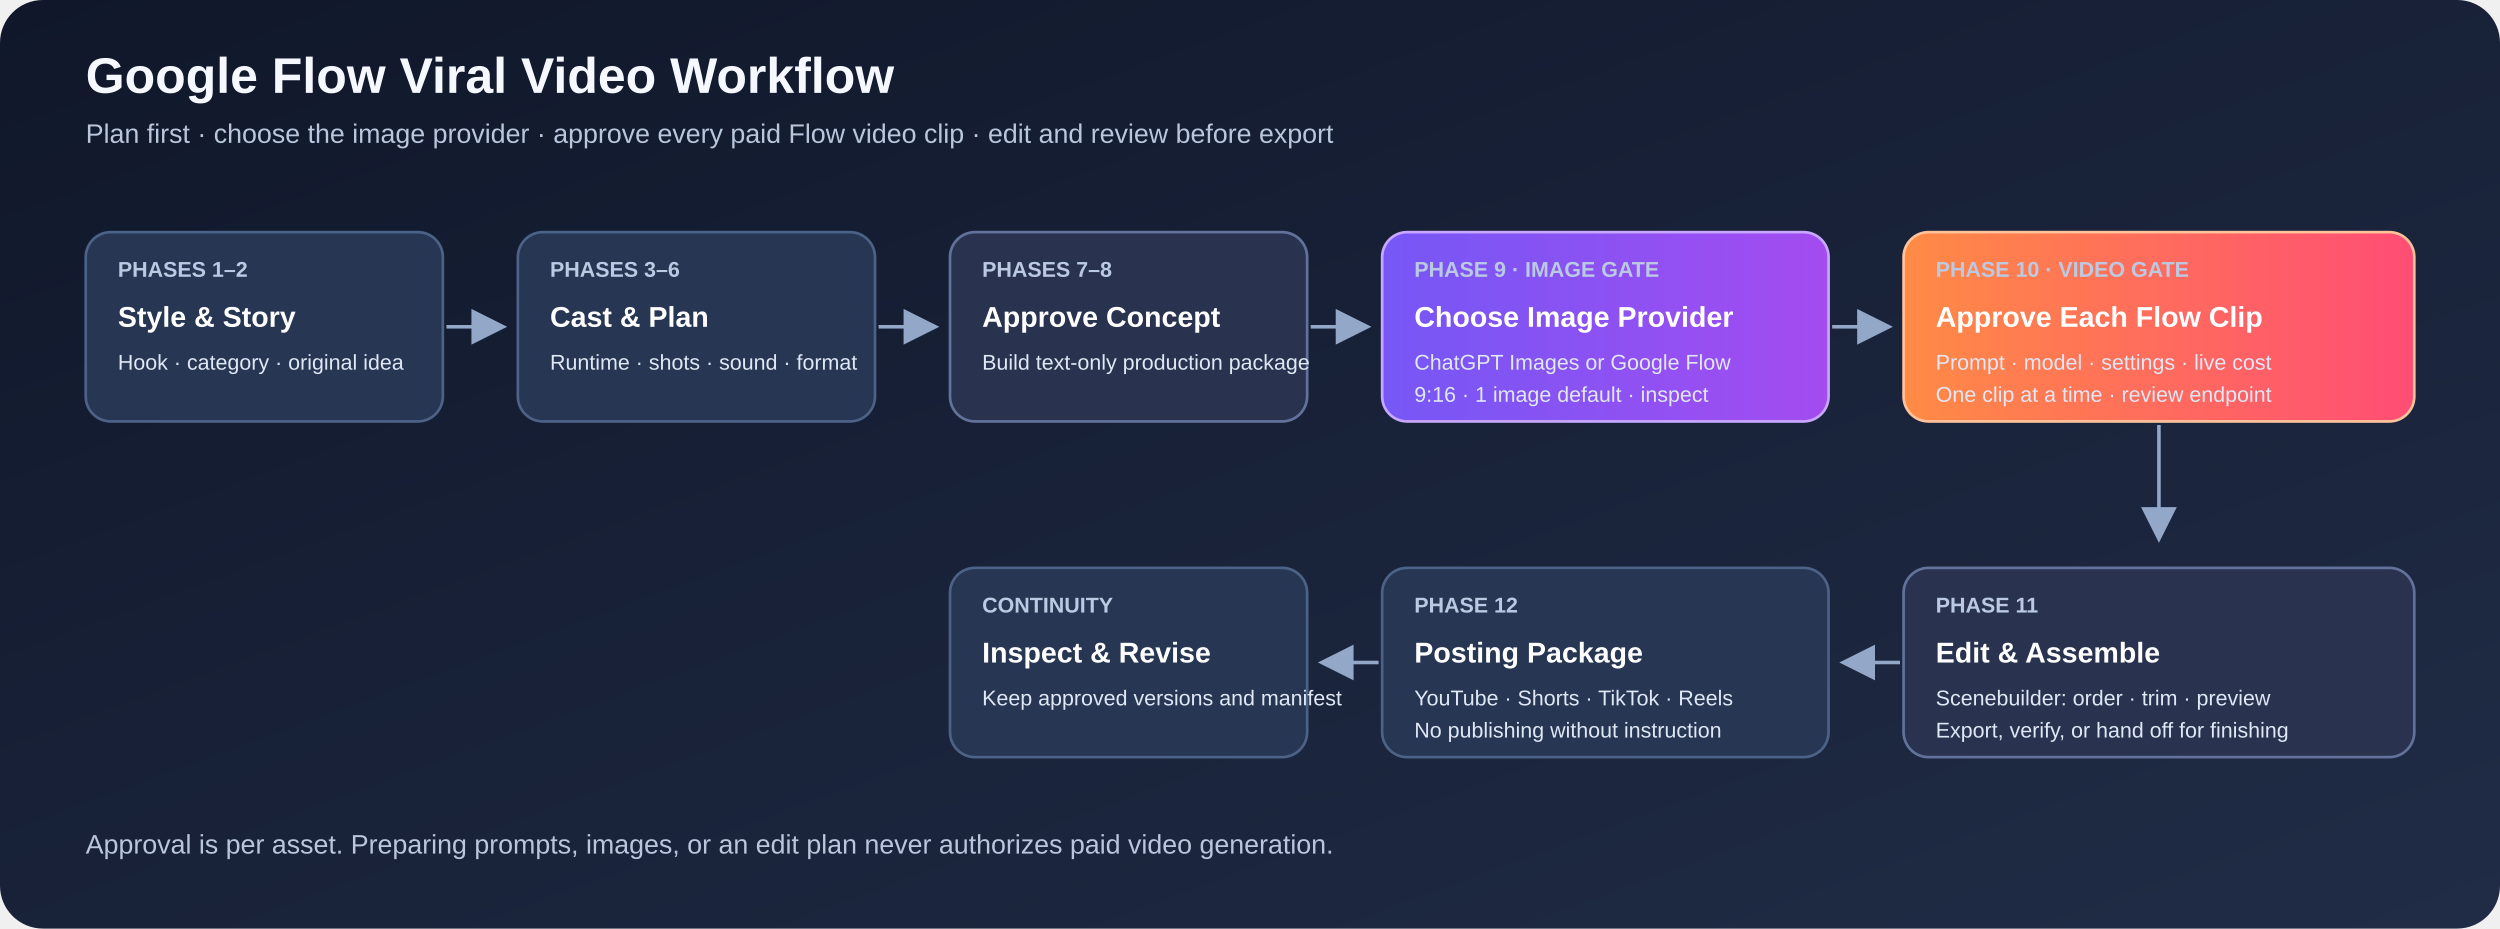
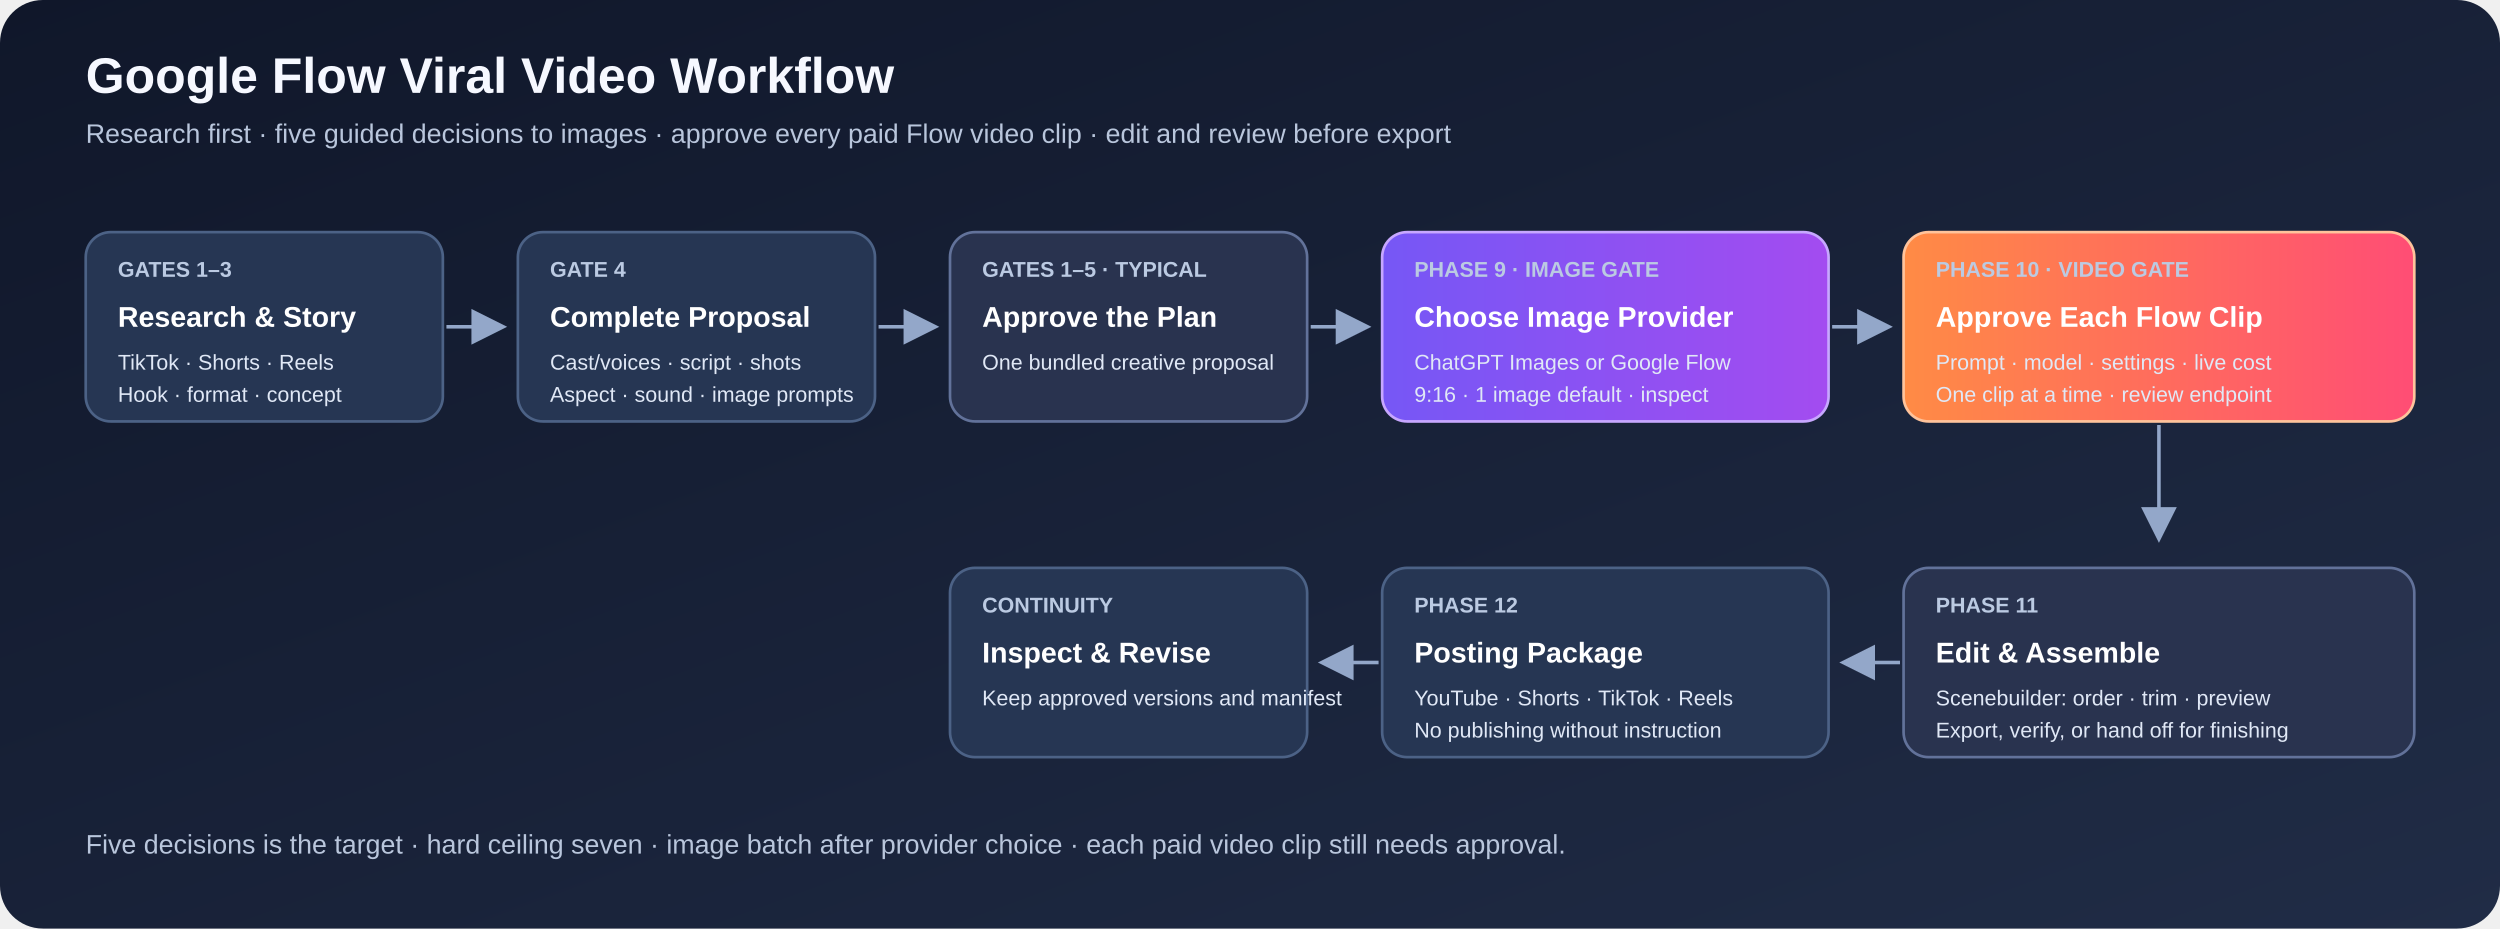
<svg xmlns="http://www.w3.org/2000/svg" width="1400" height="520" viewBox="0 0 1400 520" role="img" aria-labelledby="title desc">
  <defs>
    <linearGradient id="bg" x1="0" y1="0" x2="1" y2="1">
      <stop offset="0" stop-color="#10172a" />
      <stop offset="1" stop-color="#202c46" />
    </linearGradient>
    <linearGradient id="image" x1="0" y1="0" x2="1" y2="0">
      <stop offset="0" stop-color="#7657f5" />
      <stop offset="1" stop-color="#a34cf0" />
    </linearGradient>
    <linearGradient id="video" x1="0" y1="0" x2="1" y2="0">
      <stop offset="0" stop-color="#ff8b45" />
      <stop offset="1" stop-color="#ff4d75" />
    </linearGradient>
    <marker id="arrow" markerWidth="10" markerHeight="10" refX="8" refY="5" orient="auto">
      <path d="M0,0 L10,5 L0,10 z" fill="#93a7c9" />
    </marker>
    <style>
      .title{font:700 28px Arial,sans-serif;fill:#f6f8ff}.subtitle{font:400 15px Arial,sans-serif;fill:#b9c6dc}
      .box{fill:#263653;stroke:#4c6286;stroke-width:1.5}.box2{fill:#29334f;stroke:#62729a;stroke-width:1.5}
      .bright{fill:url(#image);stroke:#c7a7ff;stroke-width:1.5}.hot{fill:url(#video);stroke:#ffc39b;stroke-width:1.5}
      .label{font:700 16px Arial,sans-serif;fill:#fff}.small{font:400 12px Arial,sans-serif;fill:#e0e8f6}
      .number{font:700 12px Arial,sans-serif;fill:#bbcae2}.line{stroke:#93a7c9;stroke-width:2;fill:none;marker-end:url(#arrow)}
    </style>
  </defs>
  <rect width="1400" height="520" rx="24" fill="url(#bg)" />
  <text x="48" y="52" class="title">Google Flow Viral Video Workflow</text>
-   <text x="48" y="80" class="subtitle">Plan first · choose the image provider · approve every paid Flow video clip · edit and review before export</text>
+   <text x="48" y="80" class="subtitle">Research first · five guided decisions to images · approve every paid Flow video clip · edit and review before export</text>
  <g transform="translate(48,130)">
    <rect class="box" width="200" height="106" rx="14" />
-     <text x="18" y="25" class="number">PHASES 1–2</text>
-     <text x="18" y="53" class="label">Style &amp; Story</text>
-     <text x="18" y="77" class="small">Hook · category · original idea</text>
+     <text x="18" y="25" class="number">GATES 1–3</text>
+     <text x="18" y="53" class="label">Research &amp; Story</text>
+     <text x="18" y="77" class="small">TikTok · Shorts · Reels</text>
+     <text x="18" y="95" class="small">Hook · format · concept</text>
  </g>
  <path class="line" d="M250 183 H280" />
  <g transform="translate(290,130)">
    <rect class="box" width="200" height="106" rx="14" />
-     <text x="18" y="25" class="number">PHASES 3–6</text>
-     <text x="18" y="53" class="label">Cast &amp; Plan</text>
-     <text x="18" y="77" class="small">Runtime · shots · sound · format</text>
+     <text x="18" y="25" class="number">GATE 4</text>
+     <text x="18" y="53" class="label">Complete Proposal</text>
+     <text x="18" y="77" class="small">Cast/voices · script · shots</text>
+     <text x="18" y="95" class="small">Aspect · sound · image prompts</text>
  </g>
  <path class="line" d="M492 183 H522" />
  <g transform="translate(532,130)">
    <rect class="box2" width="200" height="106" rx="14" />
-     <text x="18" y="25" class="number">PHASES 7–8</text>
-     <text x="18" y="53" class="label">Approve Concept</text>
-     <text x="18" y="77" class="small">Build text-only production package</text>
+     <text x="18" y="25" class="number">GATES 1–5 · TYPICAL</text>
+     <text x="18" y="53" class="label">Approve the Plan</text>
+     <text x="18" y="77" class="small">One bundled creative proposal</text>
  </g>
  <path class="line" d="M734 183 H764" />
  <g transform="translate(774,130)">
    <rect class="bright" width="250" height="106" rx="14" />
    <text x="18" y="25" class="number" fill="#fff">PHASE 9 · IMAGE GATE</text>
    <text x="18" y="53" class="label">Choose Image Provider</text>
    <text x="18" y="77" class="small">ChatGPT Images or Google Flow</text>
    <text x="18" y="95" class="small">9:16 · 1 image default · inspect</text>
  </g>
  <path class="line" d="M1026 183 H1056" />
  <g transform="translate(1066,130)">
    <rect class="hot" width="286" height="106" rx="14" />
    <text x="18" y="25" class="number">PHASE 10 · VIDEO GATE</text>
    <text x="18" y="53" class="label">Approve Each Flow Clip</text>
    <text x="18" y="77" class="small">Prompt · model · settings · live cost</text>
    <text x="18" y="95" class="small">One clip at a time · review endpoint</text>
  </g>
  <path class="line" d="M1209 238 V300" />
  <g transform="translate(1066,318)">
    <rect class="box2" width="286" height="106" rx="14" />
    <text x="18" y="25" class="number">PHASE 11</text>
    <text x="18" y="53" class="label">Edit &amp; Assemble</text>
    <text x="18" y="77" class="small">Scenebuilder: order · trim · preview</text>
    <text x="18" y="95" class="small">Export, verify, or hand off for finishing</text>
  </g>
  <path class="line" d="M1064 371 H1034" />
  <g transform="translate(774,318)">
    <rect class="box" width="250" height="106" rx="14" />
    <text x="18" y="25" class="number">PHASE 12</text>
    <text x="18" y="53" class="label">Posting Package</text>
    <text x="18" y="77" class="small">YouTube · Shorts · TikTok · Reels</text>
    <text x="18" y="95" class="small">No publishing without instruction</text>
  </g>
  <path class="line" d="M772 371 H742" />
  <g transform="translate(532,318)">
    <rect class="box" width="200" height="106" rx="14" />
    <text x="18" y="25" class="number">CONTINUITY</text>
    <text x="18" y="53" class="label">Inspect &amp; Revise</text>
    <text x="18" y="77" class="small">Keep approved versions and manifest</text>
  </g>
-   <text x="48" y="478" class="subtitle">Approval is per asset. Preparing prompts, images, or an edit plan never authorizes paid video generation.</text>
+   <text x="48" y="478" class="subtitle">Five decisions is the target · hard ceiling seven · image batch after provider choice · each paid video clip still needs approval.</text>
</svg>
